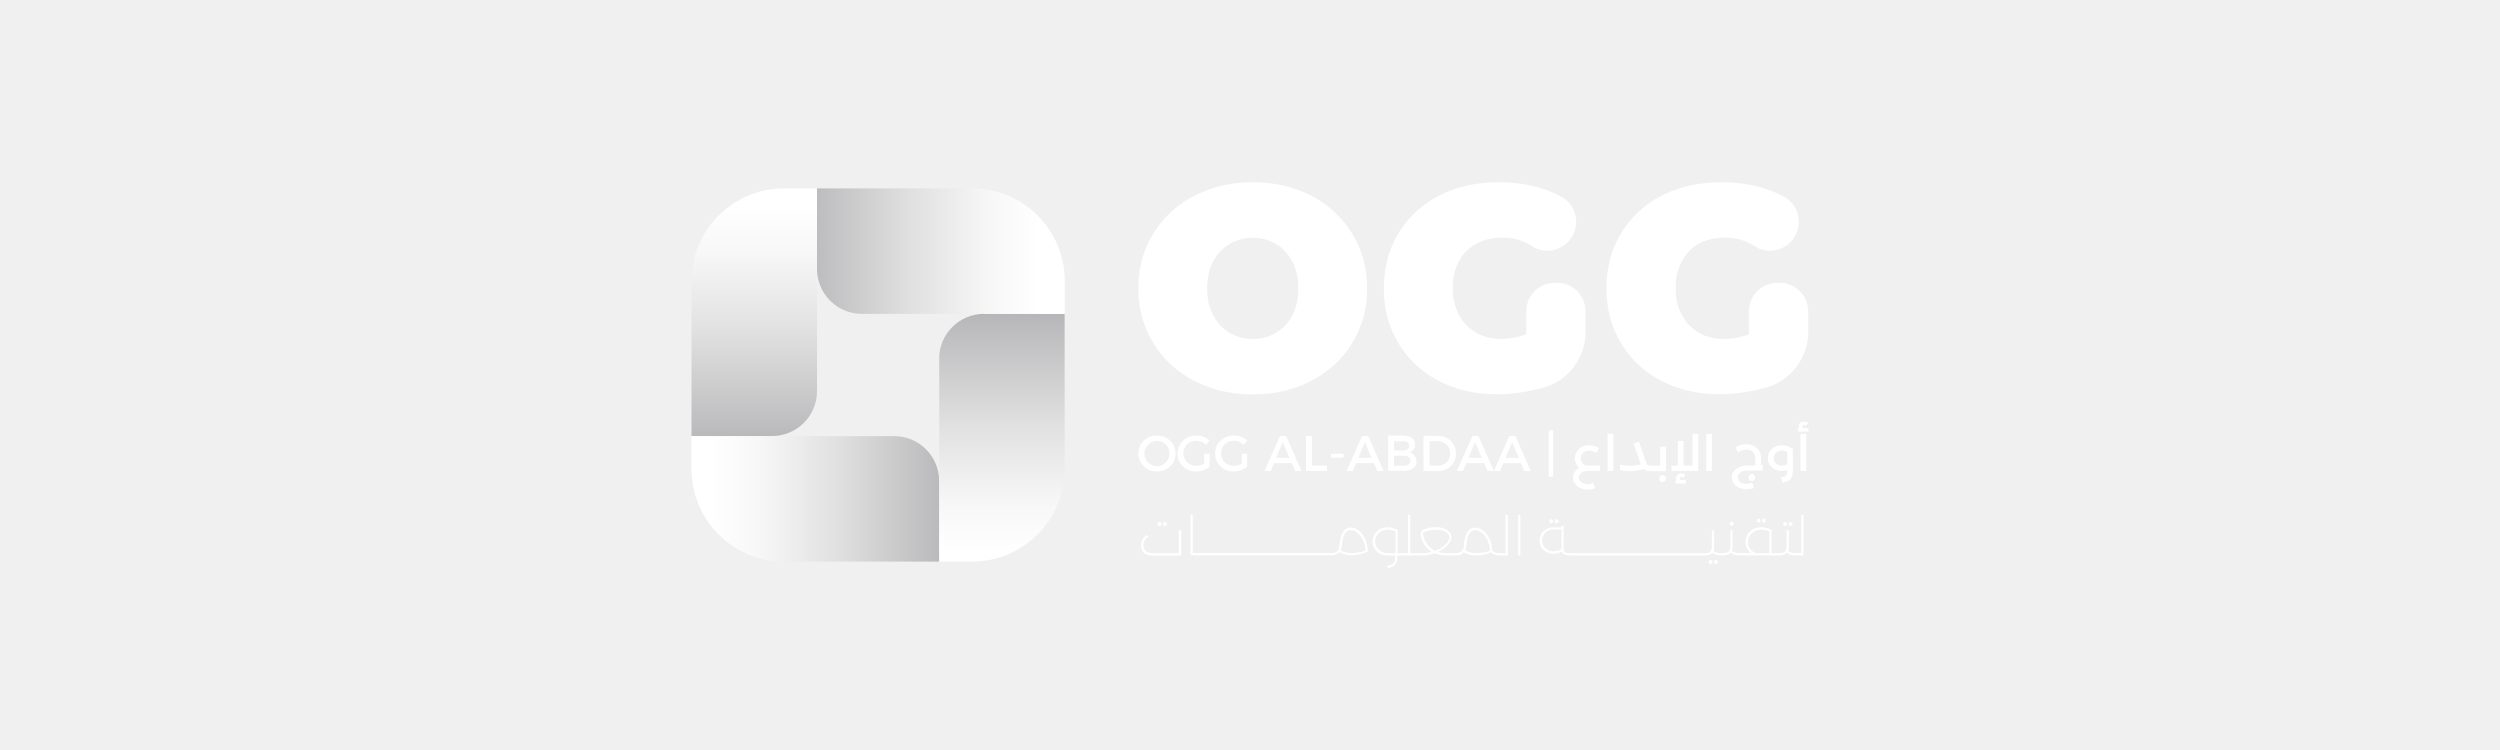
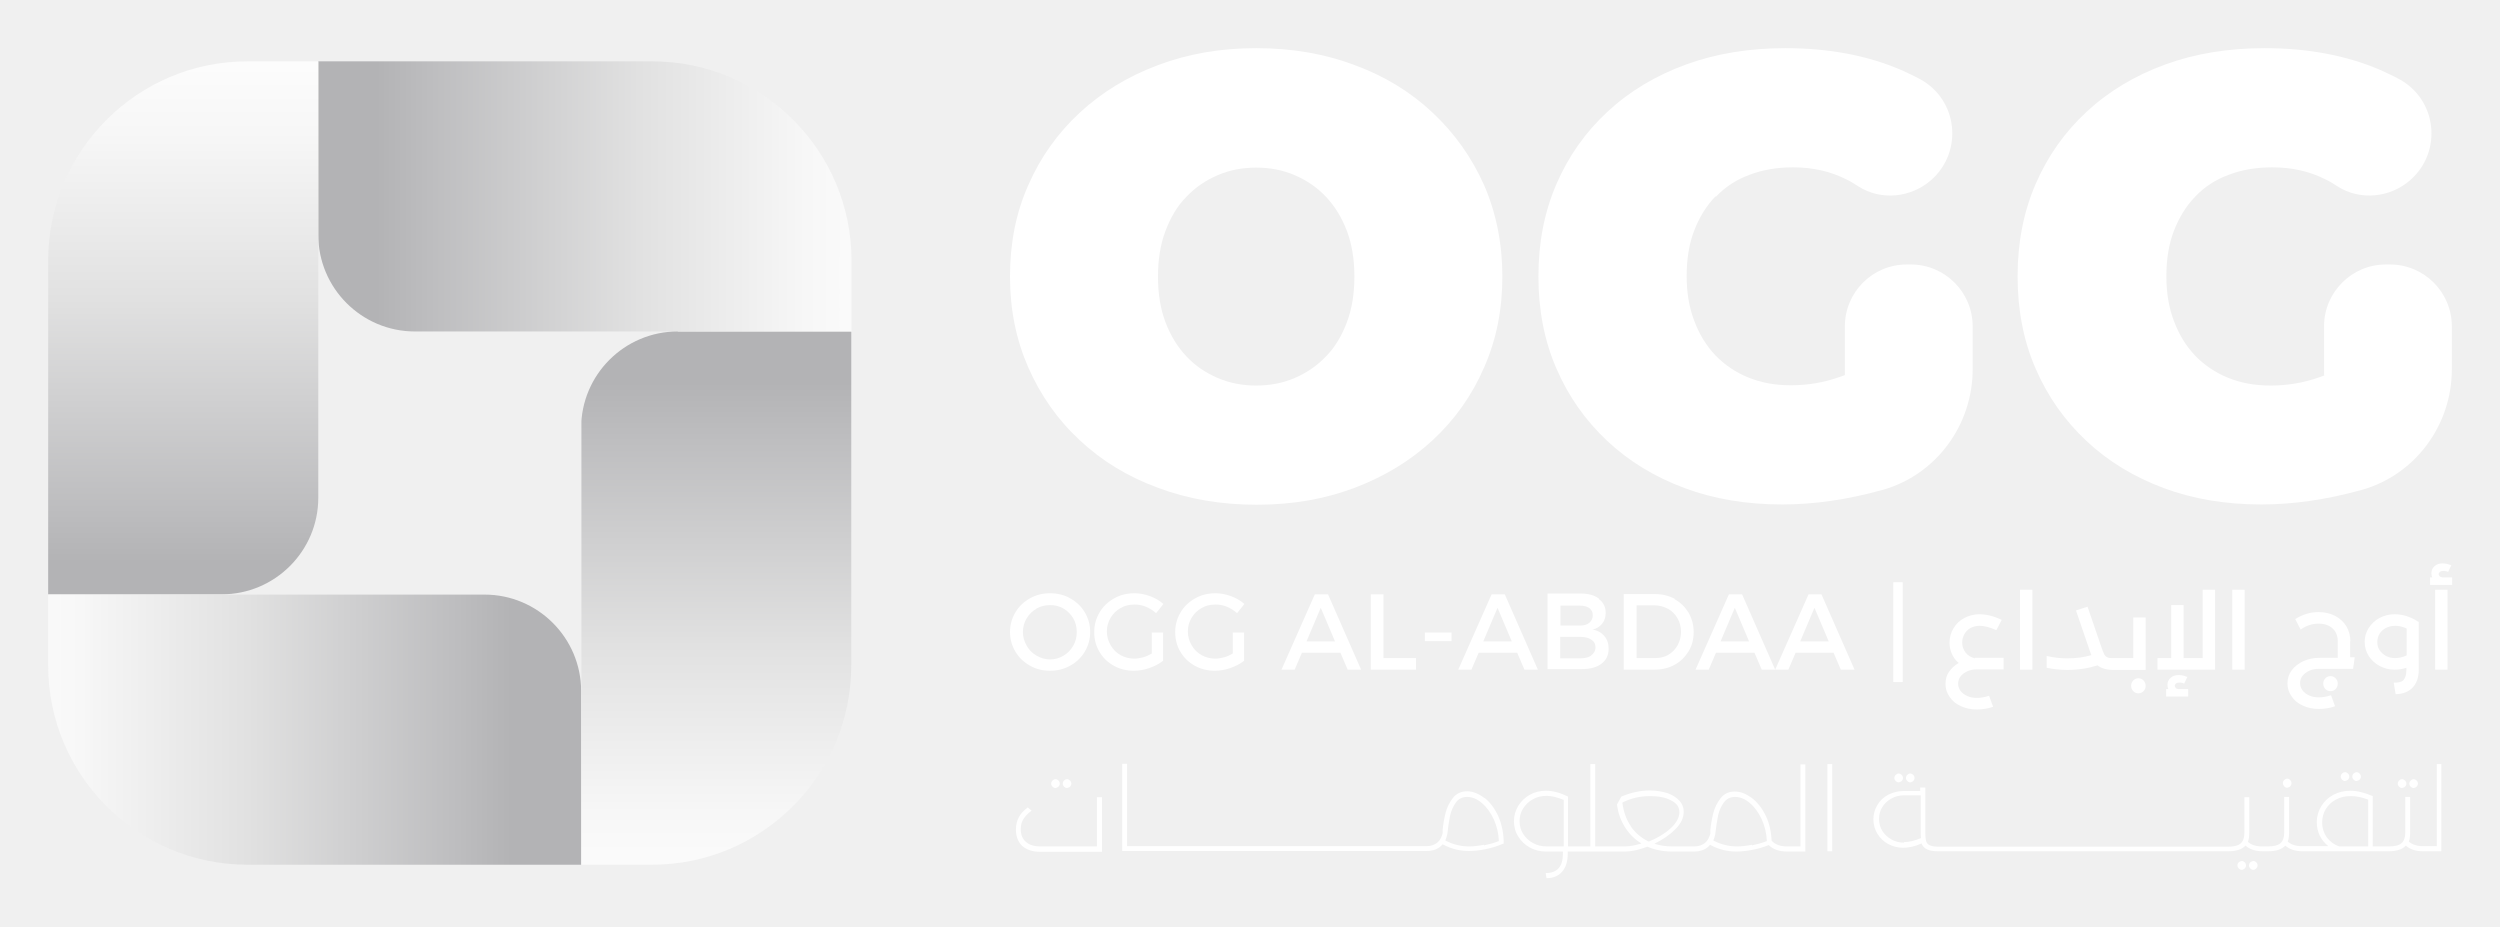
- <svg xmlns="http://www.w3.org/2000/svg" xmlns:xlink="http://www.w3.org/1999/xlink" id="Layer_1" version="1.1" viewBox="0 0 200 60">
+ <svg xmlns="http://www.w3.org/2000/svg" xmlns:xlink="http://www.w3.org/1999/xlink" id="Layer_1" version="1.1" viewBox="53.53 12.79 92.92 34.42">
  <defs>
    <style>
      .st0 {
        fill: url(#linear-gradient2);
      }

      .st1 {
        fill: #fff;
      }

      .st2 {
        fill: url(#linear-gradient1);
      }

      .st3 {
        fill: none;
      }

      .st4 {
        clip-path: url(#clippath-1);
      }

      .st5 {
        clip-path: url(#clippath-3);
      }

      .st6 {
        fill: url(#linear-gradient3);
      }

      .st7 {
        clip-path: url(#clippath-2);
      }

      .st8 {
        fill: url(#linear-gradient);
      }

      .st9 {
        clip-path: url(#clippath);
      }
    </style>
    <clipPath id="clippath">
      <path class="st3" d="M65.36,15.07v6.45c0,1.98,1.61,3.59,3.59,3.59h16.23v-2.63c0-4.09-3.32-7.41-7.41-7.41h-12.4Z" />
    </clipPath>
    <linearGradient id="linear-gradient" x1="-6961.84" y1="4316.59" x2="-6961.52" y2="4316.59" gradientTransform="translate(-430715.054 267131.524) rotate(-180) scale(61.8802)" gradientUnits="userSpaceOnUse">
      <stop offset="0" stop-color="#fff" />
      <stop offset="0" stop-color="#fff" />
      <stop offset=".2" stop-color="#f7f7f7" />
      <stop offset=".51" stop-color="#e1e1e1" />
      <stop offset=".9" stop-color="#bdbdbf" />
      <stop offset="1" stop-color="#b3b3b5" />
    </linearGradient>
    <clipPath id="clippath-1">
      <path class="st3" d="M62.73,15.07c-4.09,0-7.41,3.32-7.41,7.41v12.4h6.45c1.98,0,3.59-1.61,3.59-3.59V15.07h-2.63Z" />
    </clipPath>
    <linearGradient id="linear-gradient1" x1="-6927.67" y1="4154.94" x2="-6927.35" y2="4154.94" gradientTransform="translate(257168.983 428700.831) rotate(90) scale(61.8802)" gradientUnits="userSpaceOnUse">
      <stop offset="0" stop-color="#fff" />
      <stop offset="0" stop-color="#fff" />
      <stop offset=".2" stop-color="#f7f7f7" />
      <stop offset=".51" stop-color="#e1e1e1" />
      <stop offset=".9" stop-color="#bdbdbf" />
      <stop offset="1" stop-color="#b3b3b5" />
    </linearGradient>
    <clipPath id="clippath-2">
      <path class="st3" d="M55.32,34.89v2.63c0,4.09,3.32,7.41,7.41,7.41h12.4v-6.45c0-1.98-1.61-3.59-3.59-3.59h-16.23Z" />
    </clipPath>
    <linearGradient id="linear-gradient2" x1="-6766.03" y1="4189.11" x2="-6765.71" y2="4189.11" gradientTransform="translate(418738.289 -259183.206) scale(61.8802)" gradientUnits="userSpaceOnUse">
      <stop offset="0" stop-color="#fff" />
      <stop offset=".2" stop-color="#f7f7f7" />
      <stop offset=".51" stop-color="#e1e1e1" />
      <stop offset=".9" stop-color="#bdbdbf" />
      <stop offset="1" stop-color="#b3b3b5" />
    </linearGradient>
    <clipPath id="clippath-3">
      <path class="st3" d="M78.72,25.11c-1.98,0-3.59,1.61-3.59,3.59v16.23h2.63c4.09,0,7.41-3.32,7.41-7.41v-12.4h-6.45Z" />
    </clipPath>
    <linearGradient id="linear-gradient3" x1="-6800.2" y1="4350.76" x2="-6799.88" y2="4350.76" gradientTransform="translate(-269145.65 -420752.355) rotate(-90) scale(61.8802)" xlink:href="#linear-gradient1" />
  </defs>
  <g>
    <path class="st1" d="M106.78,16.98c-.82-.77-1.78-1.36-2.9-1.77-1.11-.42-2.33-.63-3.66-.63s-2.53.21-3.65.63c-1.12.42-2.09,1.01-2.91,1.77-.82.76-1.46,1.66-1.91,2.69-.46,1.03-.68,2.16-.68,3.4s.23,2.35.68,3.38c.46,1.04,1.09,1.94,1.91,2.7.82.77,1.79,1.36,2.91,1.77,1.12.42,2.34.63,3.67.63s2.53-.21,3.64-.63c1.11-.42,2.08-1.01,2.9-1.77.82-.76,1.46-1.66,1.91-2.7.46-1.04.68-2.16.68-3.38s-.23-2.37-.68-3.4c-.46-1.03-1.09-1.92-1.91-2.69M103.59,24.77c-.19.5-.44.93-.78,1.27-.33.35-.72.61-1.16.8-.44.19-.92.28-1.43.28s-.98-.09-1.43-.28c-.44-.19-.83-.45-1.16-.8-.33-.35-.59-.77-.78-1.27-.19-.5-.28-1.07-.28-1.7s.09-1.2.28-1.7c.19-.5.44-.93.78-1.27.33-.35.72-.61,1.16-.8.44-.19.92-.28,1.43-.28s.99.09,1.43.28c.44.19.83.45,1.16.8.33.35.59.77.78,1.27.19.5.28,1.07.28,1.7s-.09,1.2-.28,1.7" />
    <path class="st1" d="M117.31,20.1c.34-.36.75-.63,1.24-.81.49-.19,1.03-.28,1.63-.28.73,0,1.39.15,1.98.45.15.07.29.16.43.25.85.55,1.97.43,2.72-.23,1.2-1.06.99-2.99-.42-3.75-.22-.12-.46-.23-.7-.34-1.26-.54-2.69-.81-4.3-.81-1.34,0-2.58.2-3.7.61-1.12.41-2.09.99-2.91,1.75-.82.76-1.45,1.65-1.9,2.69-.45,1.04-.67,2.18-.67,3.43s.22,2.4.67,3.43c.45,1.04,1.08,1.93,1.89,2.69.81.76,1.77,1.34,2.87,1.75,1.1.41,2.31.61,3.63.61,1.19,0,2.42-.18,3.69-.53.01,0,.03,0,.04-.01,1.99-.56,3.35-2.41,3.35-4.48v-1.6c0-1.27-1.03-2.3-2.3-2.3h-.15c-1.27,0-2.3,1.03-2.3,2.3v1.81c-.06.02-.12.05-.19.07-.59.21-1.19.31-1.81.31s-1.12-.1-1.59-.29c-.47-.19-.88-.47-1.22-.82-.34-.36-.6-.78-.79-1.29-.19-.5-.28-1.05-.28-1.66,0-.63.09-1.2.28-1.69.19-.49.45-.92.79-1.27" />
    <path class="st1" d="M139.93,26.74c-.06.02-.12.05-.19.07-.59.21-1.19.31-1.81.31s-1.12-.1-1.59-.29c-.47-.19-.88-.47-1.22-.82-.34-.36-.6-.78-.79-1.29-.19-.5-.28-1.05-.28-1.66,0-.63.09-1.2.28-1.69.19-.49.45-.92.79-1.27.34-.36.75-.63,1.24-.81.49-.19,1.03-.28,1.63-.28.73,0,1.39.15,1.98.45.15.07.29.16.43.25.85.55,1.97.43,2.72-.23,1.2-1.06.99-2.99-.42-3.75-.22-.12-.46-.23-.7-.34-1.26-.54-2.69-.81-4.3-.81-1.34,0-2.58.2-3.7.61-1.12.41-2.09.99-2.91,1.75-.82.76-1.45,1.65-1.9,2.69-.45,1.04-.67,2.18-.67,3.43s.22,2.4.67,3.43c.45,1.04,1.08,1.93,1.89,2.69.81.76,1.77,1.34,2.87,1.75,1.1.41,2.31.61,3.63.61,1.19,0,2.42-.18,3.69-.53.01,0,.03,0,.04-.01,1.99-.56,3.35-2.41,3.35-4.48v-1.6c0-1.27-1.03-2.3-2.3-2.3h-.15c-1.27,0-2.3,1.03-2.3,2.3v1.81Z" />
    <path class="st1" d="M93.31,35.03c.23.13.41.3.54.52.13.22.2.46.2.73s-.07.51-.2.73c-.13.22-.31.39-.54.52-.23.13-.48.19-.75.19s-.53-.06-.75-.19c-.23-.13-.41-.3-.54-.52-.13-.22-.2-.46-.2-.73s.07-.51.2-.73c.13-.22.31-.39.54-.52.23-.13.48-.19.75-.19s.53.06.75.19M92.06,35.41c-.16.09-.28.21-.37.36-.09.15-.14.32-.14.51s.05.35.14.51c.09.16.21.28.37.37.15.09.32.14.5.14s.35-.05.5-.14c.15-.09.27-.21.36-.37.09-.15.13-.32.13-.51s-.04-.35-.13-.51c-.09-.15-.21-.27-.36-.36-.15-.09-.32-.13-.5-.13s-.35.04-.51.13" />
    <path class="st1" d="M96.35,36.3h.41v1.05c-.14.11-.31.2-.51.27-.2.07-.39.1-.58.1-.27,0-.52-.06-.75-.19-.23-.13-.4-.3-.53-.52-.13-.22-.19-.46-.19-.73s.07-.51.2-.73c.13-.22.31-.39.54-.52.23-.13.48-.19.76-.19.2,0,.39.04.58.11.19.07.36.17.49.29l-.27.34c-.11-.1-.24-.18-.38-.24-.14-.06-.29-.08-.43-.08-.19,0-.36.04-.51.13-.16.09-.28.21-.37.36-.09.15-.14.32-.14.51s.05.36.14.51c.09.16.21.28.37.37.16.09.33.13.52.13.1,0,.21-.02.32-.05.11-.03.22-.08.32-.14v-.79Z" />
    <path class="st1" d="M99.36,36.3h.41v1.05c-.14.11-.31.2-.51.27-.2.07-.39.1-.58.1-.27,0-.52-.06-.75-.19-.23-.13-.4-.3-.53-.52-.13-.22-.19-.46-.19-.73s.07-.51.2-.73c.13-.22.31-.39.54-.52.23-.13.48-.19.76-.19.2,0,.39.04.58.11.19.07.36.17.49.29l-.27.34c-.11-.1-.24-.18-.38-.24-.14-.06-.29-.08-.43-.08-.19,0-.36.04-.51.13-.16.09-.28.21-.37.36-.09.15-.14.32-.14.51s.05.36.14.51c.09.16.21.28.37.37.16.09.33.13.52.13.1,0,.21-.02.32-.05.11-.03.22-.08.32-.14v-.79Z" />
    <path class="st1" d="M103.33,37.05h-1.41l-.27.63h-.49l1.24-2.8h.49l1.23,2.8h-.5l-.27-.63ZM103.15,36.63l-.53-1.25-.53,1.25h1.06Z" />
    <polygon class="st1" points="104.95 34.88 104.95 37.25 106.16 37.25 106.16 37.68 104.48 37.68 104.48 34.88 104.95 34.88" />
    <rect class="st1" x="106.49" y="36.3" width=".99" height=".32" />
    <path class="st1" d="M109.9,37.05h-1.41l-.27.63h-.49l1.24-2.8h.49l1.23,2.8h-.5l-.27-.63ZM109.72,36.63l-.53-1.25-.53,1.25h1.06Z" />
    <path class="st1" d="M112.96,35.06c.17.12.25.3.25.51,0,.15-.04.29-.13.4-.09.11-.21.19-.36.22.19.03.33.11.44.24.11.13.16.28.16.47,0,.24-.09.43-.27.56-.18.14-.43.2-.75.2h-1.25v-2.81h1.22c.29,0,.52.06.69.19M112.6,35.94c.08-.07.13-.16.13-.28s-.04-.2-.13-.27c-.09-.06-.2-.09-.35-.09h-.72v.74h.72c.15,0,.27-.03.35-.1M112.67,37.15c.1-.07.16-.17.16-.3s-.05-.22-.16-.29c-.1-.07-.25-.1-.43-.1h-.72v.8h.72c.18,0,.33-.03.43-.1" />
    <path class="st1" d="M115.77,35.06c.22.12.39.29.52.5.12.21.19.45.19.72s-.06.51-.19.72c-.13.21-.3.38-.52.5-.22.12-.47.18-.75.18h-1.14v-2.81h1.15c.28,0,.53.06.75.18M115.53,37.13c.15-.08.26-.2.35-.35.08-.15.13-.32.13-.5s-.04-.36-.13-.51c-.09-.15-.2-.27-.35-.35-.15-.08-.32-.13-.5-.13h-.67v1.96h.69c.18,0,.34-.04.49-.12" />
    <path class="st1" d="M118.72,37.05h-1.41l-.27.63h-.49l1.24-2.8h.49l1.23,2.8h-.5l-.27-.63ZM118.54,36.63l-.53-1.25-.53,1.25h1.06Z" />
    <path class="st1" d="M121.68,37.05h-1.41l-.27.63h-.49l1.24-2.8h.48l1.23,2.8h-.51l-.27-.63ZM121.5,36.63l-.53-1.25-.53,1.25h1.06Z" />
    <rect class="st1" x="123.9" y="34.43" width=".35" height="3.71" />
    <path class="st1" d="M126.93,37.26h0c-.14-.04-.25-.1-.34-.21-.08-.11-.13-.23-.13-.37,0-.12.03-.22.08-.32.06-.1.13-.17.23-.23.1-.05.21-.08.34-.08.16,0,.37.05.62.16l.2-.38c-.29-.14-.57-.21-.83-.21-.2,0-.39.05-.56.14-.17.09-.31.22-.4.38-.1.16-.15.34-.15.54,0,.15.03.29.09.42.06.13.14.24.25.33-.15.09-.27.2-.36.33-.09.13-.13.28-.13.45,0,.18.05.34.16.49.1.15.24.26.42.34.18.08.37.12.58.12s.41-.03.61-.1l-.15-.41c-.15.05-.3.08-.45.08-.13,0-.25-.02-.36-.07-.11-.05-.19-.11-.25-.19-.06-.08-.09-.17-.09-.27s.03-.19.09-.27.15-.14.25-.19c.11-.05.23-.07.37-.07h.98v-.43h-.95c-.06,0-.1,0-.12,0" />
    <rect class="st1" x="128.61" y="34.71" width=".46" height="2.97" />
    <path class="st1" d="M132.82,37.25h-.42s-.31,0-.31,0c-.11,0-.19,0-.23-.03-.05-.02-.09-.05-.12-.11-.03-.06-.07-.16-.12-.31l-.5-1.46-.43.14.5,1.46c.04.11.06.17.07.2-.27.08-.56.12-.89.12-.27,0-.52-.03-.77-.09v.44c.25.05.5.08.76.08.42,0,.79-.06,1.13-.17.14.11.34.17.59.17h1.2v-1.95h-.46v1.52Z" />
    <path class="st1" d="M133.01,38c-.08,0-.14.03-.19.08-.05.05-.08.12-.08.2s.03.15.08.2c.05.05.11.08.19.08s.14-.03.19-.08c.05-.05.08-.12.08-.2s-.03-.15-.08-.2c-.05-.05-.11-.08-.19-.08" />
    <path class="st1" d="M134.4,38.36s-.04-.05-.04-.08c0-.03.02-.06.05-.09.03-.02.07-.03.12-.03.03,0,.07,0,.1.01.03,0,.06.02.08.03l.12-.25s-.09-.03-.15-.05c-.06-.01-.11-.02-.17-.02-.12,0-.22.03-.3.1-.08.07-.12.16-.12.26,0,.05.01.11.03.16h-.08v.28h.82v-.28h-.37s-.07-.01-.1-.04" />
    <polygon class="st1" points="135.4 37.25 134.69 37.25 134.69 35.28 134.23 35.28 134.23 37.25 133.72 37.25 133.72 37.68 135.86 37.68 135.86 34.71 135.4 34.71 135.4 37.25" />
    <rect class="st1" x="136.5" y="34.71" width=".46" height="2.97" />
    <path class="st1" d="M140.89,36.64c0-.21-.05-.4-.15-.57-.1-.17-.24-.29-.42-.39-.18-.09-.38-.14-.61-.14-.32,0-.6.09-.87.26l.2.39c.21-.15.43-.22.67-.22.22,0,.39.06.52.18.13.12.19.28.19.48v.61h-.67c-.22,0-.42.04-.6.12-.18.08-.33.2-.44.34-.11.15-.16.31-.16.49s.05.34.16.49c.1.15.24.26.42.34.18.08.37.12.58.12s.41-.03.61-.1l-.15-.41c-.15.05-.3.08-.45.08-.13,0-.25-.02-.36-.07-.11-.05-.19-.11-.25-.19-.06-.08-.09-.17-.09-.27s.03-.19.09-.27c.06-.08.15-.14.25-.19.11-.05.23-.07.37-.07h1.26l.06-.43h-.17v-.61Z" />
    <path class="st1" d="M140.15,37.92c-.08,0-.14.03-.19.08-.05.05-.08.12-.08.2s.03.15.08.2c.05.05.11.08.19.08s.14-.03.19-.08c.05-.05.08-.12.08-.2s-.03-.15-.08-.2c-.05-.05-.11-.08-.19-.08" />
    <path class="st1" d="M142.98,35.69c-.16-.05-.31-.07-.45-.07-.2,0-.39.05-.56.14-.17.09-.3.22-.4.37-.1.16-.15.33-.15.52s.05.36.15.52c.1.16.24.28.4.37.17.09.35.14.56.14.15,0,.29-.02.44-.07v.08c0,.18-.04.3-.11.38-.07.07-.19.1-.36.09l.07.43c.27,0,.48-.09.63-.24.15-.16.23-.38.23-.66v-1.79h-.02c-.13-.09-.28-.16-.43-.21M142.98,37.15c-.15.07-.3.1-.43.1-.13,0-.24-.03-.34-.08-.1-.06-.18-.13-.24-.22-.06-.09-.08-.19-.08-.3s.03-.21.08-.3c.06-.09.14-.17.24-.22.1-.05.22-.08.34-.08.14,0,.28.03.43.1v1.01Z" />
    <path class="st1" d="M144.31,34.25s-.07-.01-.1-.04c-.02-.03-.04-.05-.04-.08,0-.03.02-.06.05-.09.03-.02.07-.03.12-.03.03,0,.07,0,.1.01.03,0,.06.02.08.03l.12-.25s-.09-.03-.15-.05c-.06-.01-.11-.02-.17-.02-.12,0-.22.03-.3.1-.08.07-.12.16-.12.27,0,.05.01.1.03.15h-.08v.28h.82v-.28h-.37Z" />
    <rect class="st1" x="144.04" y="34.71" width=".46" height="2.97" />
    <path class="st1" d="M92.76,42.08s.08-.02.11-.05c.03-.03.05-.07.05-.11,0-.05-.02-.09-.05-.12-.03-.03-.07-.05-.11-.05s-.08.02-.11.05c-.03.03-.05.07-.05.12,0,.04.02.08.05.11.03.03.07.05.11.05" />
    <path class="st1" d="M94.31,44.25h-2.11c-.24,0-.42-.06-.54-.17-.13-.11-.19-.27-.19-.47,0-.15.03-.27.1-.38.07-.11.17-.21.3-.31l-.14-.12c-.15.11-.26.23-.33.36-.07.13-.11.28-.11.46,0,.26.08.46.23.61.16.14.38.22.67.22h2.3v-2.03h-.19v1.84Z" />
    <path class="st1" d="M93.19,42.08s.08-.02.11-.05c.03-.03.05-.07.05-.11,0-.05-.02-.09-.05-.12-.03-.03-.07-.05-.11-.05s-.08.02-.11.05c-.03.03-.05.07-.05.12,0,.04.02.08.05.11.03.03.07.05.11.05" />
    <path class="st1" d="M108.7,42.45c-.21-.16-.43-.25-.64-.25s-.4.08-.53.25c-.13.17-.22.35-.27.55-.05.2-.09.42-.11.64v.12c-.04.15-.1.27-.2.35-.1.08-.23.13-.4.13h-11.13v-3.06h-.18v3.24h11.31c.26,0,.46-.08.6-.25.31.17.64.25.97.25.19,0,.4-.02.64-.07.24-.05.45-.12.66-.21,0-.38-.07-.71-.2-1.01-.14-.3-.31-.53-.52-.69M108.68,44.19c-.2.04-.38.06-.55.06-.3,0-.59-.07-.88-.22.03-.07.05-.14.07-.22l.02-.14c.02-.21.06-.41.09-.58.04-.17.11-.33.21-.47.1-.14.24-.21.42-.21.19,0,.38.08.55.23.18.15.32.35.44.6.11.25.18.52.19.81-.17.07-.36.12-.55.16" />
    <path class="st1" d="M120.47,44.25h-.52c-.25,0-.44-.07-.57-.21-.02-.35-.09-.67-.23-.95-.14-.28-.31-.49-.52-.65-.21-.15-.41-.23-.62-.23-.22,0-.4.08-.53.25-.13.17-.22.35-.27.55-.05.2-.09.42-.11.64v.12c-.04.15-.1.27-.2.35-.1.08-.23.13-.4.13h-.81c-.23,0-.46-.03-.67-.1.31-.15.57-.33.78-.54.21-.21.31-.42.31-.65,0-.15-.05-.29-.16-.41-.11-.12-.25-.21-.44-.28-.19-.06-.41-.1-.66-.1-.36,0-.71.08-1.06.23l-.16.29c.04.32.14.6.3.85.16.25.36.45.61.6-.23.07-.44.11-.61.11h-1.11v-3.06h-.18v3.06h-.83v-1.86h-.02c-.28-.14-.55-.21-.8-.21-.22,0-.42.05-.6.15-.18.1-.32.24-.43.41-.1.17-.16.36-.16.57s.05.4.16.57c.1.17.25.31.43.41.18.1.38.15.6.15h.63v.08c0,.48-.21.72-.64.72l.03.19c.25,0,.44-.08.58-.24.14-.16.21-.38.21-.67v-.08h2.13c.24,0,.51-.06.83-.18.28.12.59.18.92.18h.81c.26,0,.46-.08.6-.25.31.17.64.25.97.25.18,0,.37-.02.59-.06.22-.04.42-.1.62-.18.16.16.39.24.69.24h.67v-3.24h-.18v3.06ZM111.65,44.25h-.63c-.19,0-.36-.04-.52-.13-.15-.08-.27-.2-.36-.34-.09-.14-.13-.3-.13-.47s.04-.33.13-.47c.09-.14.21-.26.36-.34.15-.09.33-.13.52-.13.17,0,.38.05.63.15v1.73ZM114.14,43.49c-.17-.25-.27-.54-.31-.87.16-.08.32-.14.49-.18.17-.04.35-.06.55-.06.31,0,.57.05.77.16.21.1.31.25.31.44s-.11.4-.33.6c-.22.2-.49.36-.81.49-.27-.13-.5-.32-.67-.57M118.64,44.19c-.2.04-.38.06-.55.06-.3,0-.59-.07-.88-.22.03-.07.05-.14.07-.22l.02-.14c.02-.21.06-.41.09-.58.04-.17.11-.33.21-.47.1-.14.24-.21.42-.21.19,0,.38.08.55.23.18.15.32.35.44.6.11.25.18.52.19.81-.17.07-.36.12-.55.16" />
    <rect class="st1" x="121.45" y="41.19" width=".18" height="3.24" />
    <path class="st1" d="M124.1,41.87s.08-.02.11-.05c.03-.03.05-.07.05-.11,0-.05-.02-.09-.05-.12-.03-.03-.07-.05-.11-.05s-.08.02-.11.05c-.03.03-.05.07-.05.12,0,.04.02.08.05.11.03.03.07.05.11.05" />
    <path class="st1" d="M124.53,41.87s.08-.02.11-.05c.03-.03.05-.07.05-.11,0-.05-.02-.09-.05-.12-.03-.03-.07-.05-.11-.05s-.08.02-.11.05c-.03.03-.05.07-.05.12,0,.04.02.08.05.11.03.03.07.05.11.05" />
    <path class="st1" d="M136.85,44.79s-.08.02-.11.05c-.03.03-.05.07-.05.12,0,.04.02.08.05.11.03.03.07.05.11.05s.08-.02.11-.05c.03-.03.05-.07.05-.11,0-.05-.02-.09-.05-.12-.03-.03-.07-.05-.11-.05" />
    <path class="st1" d="M137.28,44.79s-.08.02-.11.05c-.03.03-.05.07-.05.12,0,.04.02.08.05.11.03.03.07.05.11.05s.08-.02.11-.05c.03-.03.05-.07.05-.11,0-.05-.02-.09-.05-.12-.03-.03-.07-.05-.11-.05" />
    <path class="st1" d="M138.54,42.07s.08-.02.11-.05c.03-.03.05-.07.05-.12,0-.05-.02-.09-.05-.12-.03-.03-.07-.05-.11-.05s-.08.02-.11.05c-.03.03-.05.07-.05.12,0,.04.02.08.05.12.03.03.07.05.11.05" />
    <path class="st1" d="M140.69,41.82s.08-.02.11-.05c.03-.03.05-.07.05-.11,0-.05-.02-.09-.05-.12-.03-.03-.07-.05-.11-.05s-.08.02-.11.05c-.03.03-.05.07-.05.12,0,.04.02.08.05.11.03.03.07.05.11.05" />
    <path class="st1" d="M141.12,41.82s.08-.02.11-.05c.03-.03.05-.07.05-.11,0-.05-.02-.09-.05-.12-.03-.03-.07-.05-.11-.05s-.08.02-.11.05c-.03.03-.05.07-.05.12,0,.04.02.08.05.11.03.03.07.05.11.05" />
    <path class="st1" d="M142.81,42.08s.08-.02.11-.05c.03-.03.05-.07.05-.11,0-.05-.02-.09-.05-.12-.03-.03-.07-.05-.11-.05s-.08.02-.11.05c-.03.03-.05.07-.05.12,0,.04.02.08.05.11.03.03.07.05.11.05" />
    <path class="st1" d="M143.24,42.08s.08-.02.11-.05c.03-.03.05-.07.05-.11,0-.05-.02-.09-.05-.12-.03-.03-.07-.05-.11-.05s-.08.02-.11.05c-.03.03-.05.07-.05.12,0,.04.02.08.05.11.03.03.07.05.11.05" />
    <path class="st1" d="M144.1,41.19v3.05h-.52c-.22,0-.39-.06-.52-.17.04-.1.05-.21.05-.34v-1.32h-.18v1.32c0,.19-.05.32-.14.4-.09.08-.25.12-.47.12h-.6v-1.87c-.3-.13-.58-.2-.83-.2-.23,0-.44.05-.63.15-.19.1-.34.24-.45.42-.11.18-.17.38-.17.6,0,.18.04.35.11.5.08.15.18.28.32.39h-.99c-.22,0-.4-.06-.52-.17.04-.1.05-.21.05-.34v-1.32h-.18v1.32c0,.19-.05.32-.14.4-.09.08-.25.12-.47.12h-.22c-.22,0-.4-.06-.52-.17.04-.1.05-.21.05-.34v-1.32h-.18v1.32c0,.19-.05.32-.14.4-.09.08-.25.12-.47.12h-10.76c-.14,0-.25-.02-.32-.05-.07-.03-.12-.08-.14-.16-.02-.07-.03-.17-.03-.31v-1.68h-.19v.13h-.62c-.21,0-.39.05-.57.14-.17.09-.31.22-.4.38-.1.16-.15.34-.15.53s.05.38.15.54c.1.16.23.29.4.38.17.09.36.14.56.14s.44-.05.68-.16c.04.1.11.18.21.22.1.05.23.07.41.07h10.78c.3,0,.51-.07.64-.21.16.14.37.21.64.21h.2c.3,0,.51-.07.64-.21.16.14.37.21.64.21h3.2c.3,0,.51-.07.64-.21.16.14.37.21.64.21h.68v-3.24h-.18ZM124.3,44.11c-.17,0-.33-.04-.47-.12-.14-.08-.25-.18-.34-.32-.08-.13-.12-.28-.12-.44s.04-.31.12-.44c.08-.13.19-.24.34-.32.14-.08.3-.12.47-.12h.62v1.36c0,.08,0,.16.01.23-.24.1-.45.15-.64.15M141.54,44.25h-1.07c-.19-.07-.34-.18-.46-.34-.11-.16-.17-.34-.17-.54,0-.18.04-.35.13-.5.09-.15.21-.27.38-.36.16-.09.34-.13.55-.13s.41.04.65.13v1.74Z" />
  </g>
  <g class="st9">
    <rect class="st8" x="65.36" y="15.07" width="19.82" height="10.04" />
  </g>
  <g class="st4">
    <rect class="st2" x="55.32" y="15.07" width="10.04" height="19.82" />
  </g>
  <g class="st7">
    <rect class="st0" x="55.32" y="34.89" width="19.82" height="10.04" />
  </g>
  <g class="st5">
    <rect class="st6" x="75.14" y="25.11" width="10.04" height="19.82" />
  </g>
</svg>
